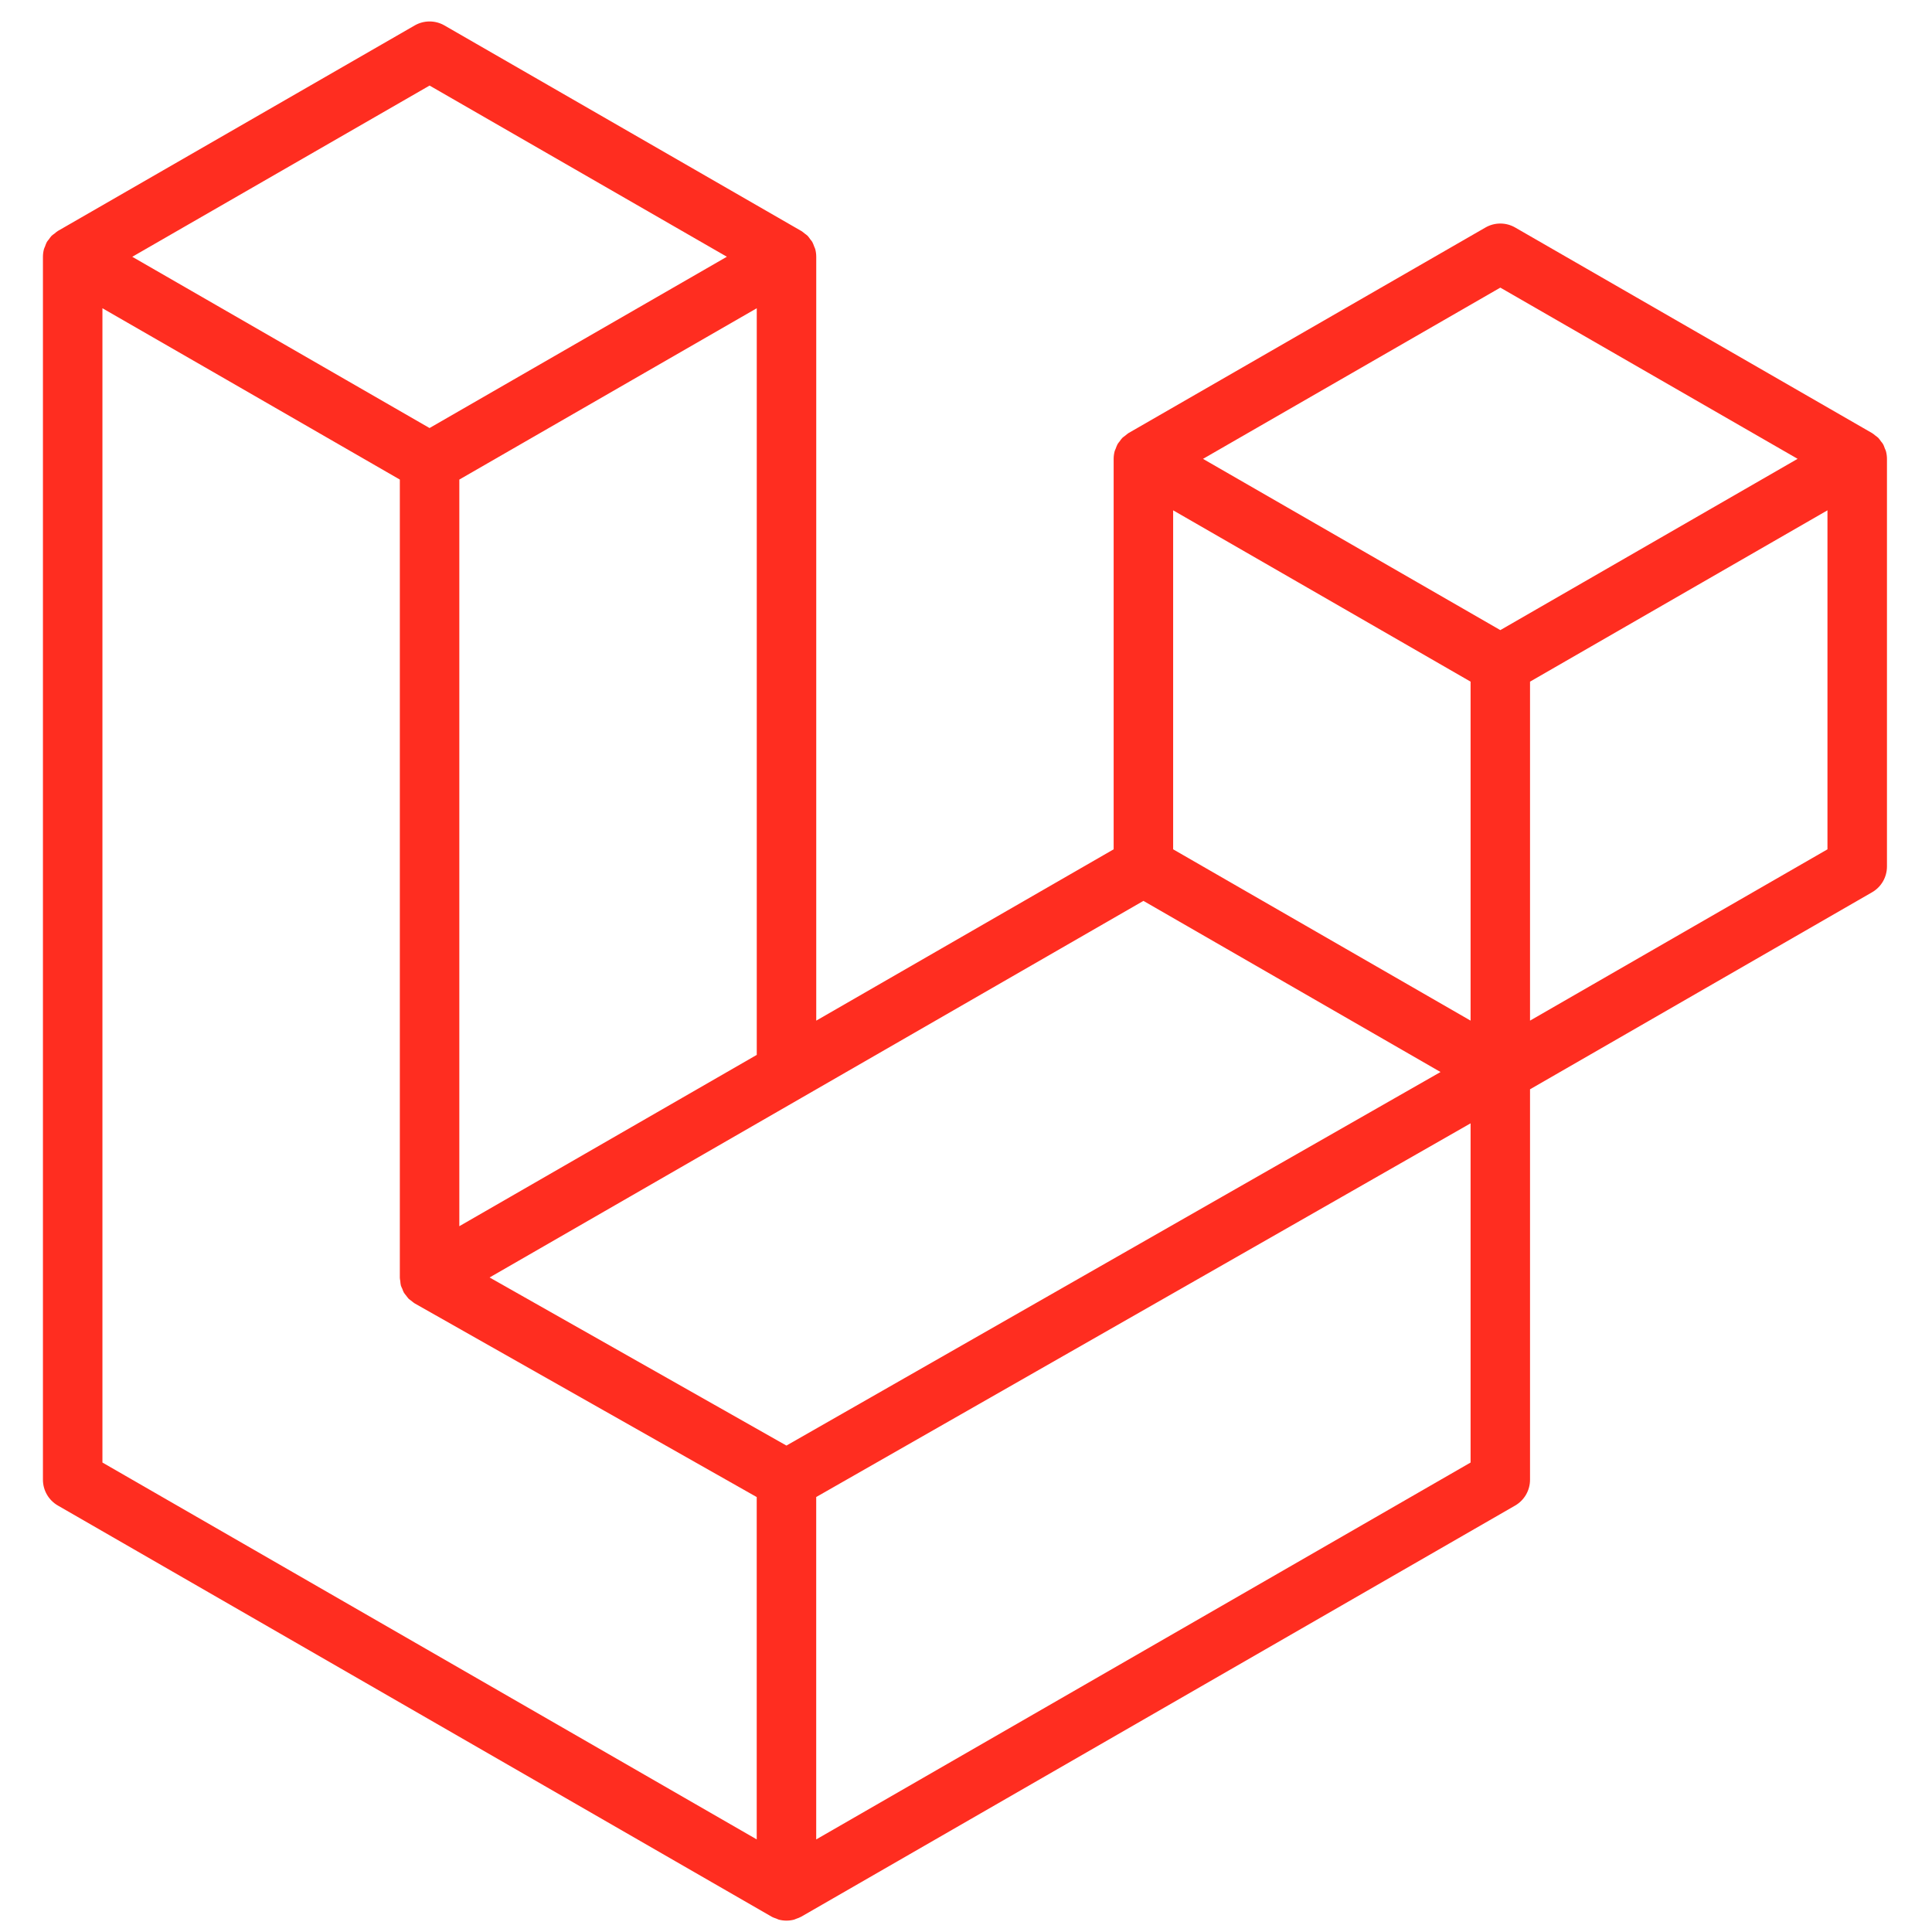
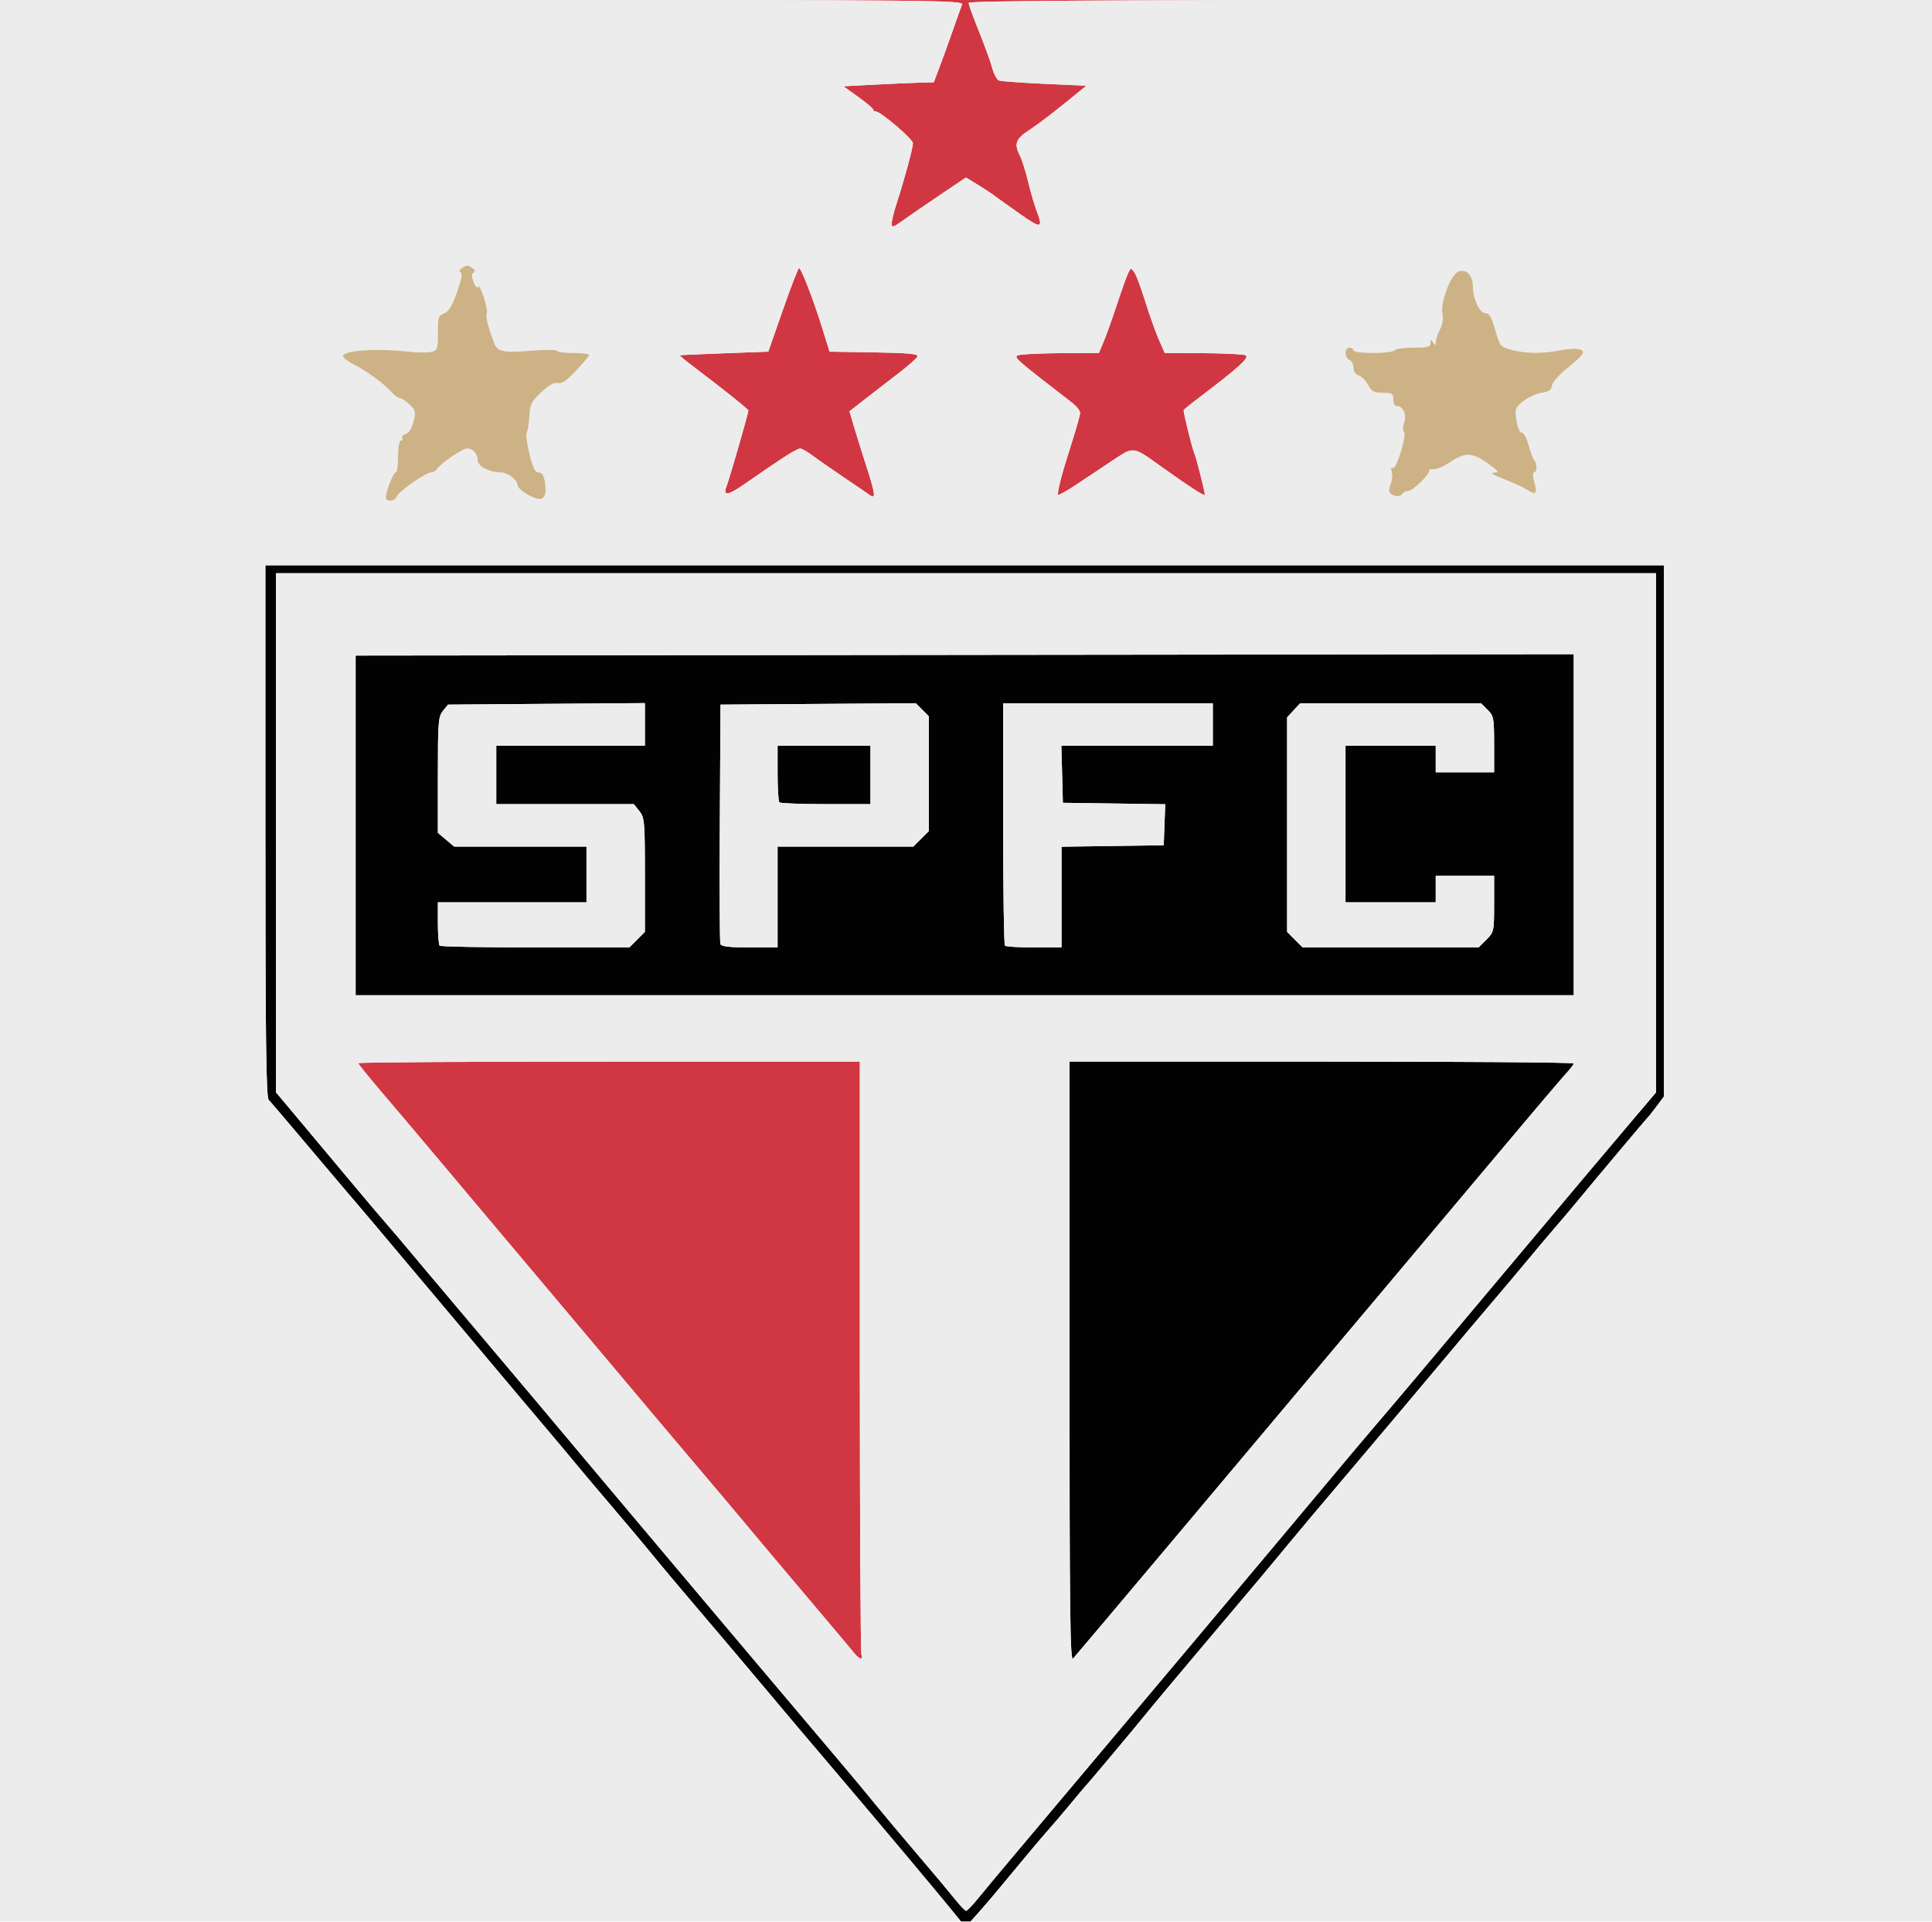
- <svg xmlns="http://www.w3.org/2000/svg" width="166" height="166" viewBox="0 0 166 166" fill="none">
-   <path fill-rule="evenodd" clip-rule="evenodd" d="M162.041 38.759C162.099 38.977 162.129 39.201 162.13 39.426V74.452C162.13 74.902 162.011 75.344 161.786 75.733C161.561 76.122 161.237 76.444 160.847 76.668L131.462 93.594V127.141C131.462 128.054 130.977 128.897 130.186 129.357L68.847 164.683C68.707 164.763 68.554 164.814 68.401 164.868C68.343 164.887 68.289 164.922 68.228 164.938C67.8 165.051 67.349 165.051 66.92 164.938C66.85 164.919 66.786 164.881 66.719 164.855C66.579 164.804 66.432 164.76 66.298 164.683L4.972 129.357C4.583 129.133 4.259 128.81 4.034 128.421C3.808 128.032 3.69 127.591 3.689 127.141L3.689 22.063C3.689 21.834 3.721 21.61 3.779 21.393C3.798 21.32 3.843 21.253 3.868 21.179C3.916 21.045 3.961 20.908 4.031 20.783C4.079 20.7 4.149 20.633 4.206 20.557C4.28 20.454 4.347 20.349 4.433 20.26C4.506 20.186 4.602 20.132 4.685 20.068C4.778 19.992 4.861 19.909 4.966 19.848L35.633 2.185C36.022 1.961 36.462 1.844 36.91 1.844C37.358 1.844 37.798 1.961 38.186 2.185L68.851 19.848H68.857C68.959 19.912 69.045 19.992 69.138 20.065C69.221 20.129 69.313 20.186 69.387 20.257C69.476 20.349 69.54 20.454 69.616 20.557C69.671 20.633 69.744 20.7 69.789 20.783C69.862 20.911 69.904 21.045 69.955 21.179C69.98 21.253 70.025 21.32 70.044 21.396C70.103 21.614 70.133 21.838 70.133 22.063V87.694L95.686 72.974V39.423C95.686 39.2 95.718 38.973 95.775 38.759C95.798 38.683 95.839 38.615 95.865 38.542C95.916 38.408 95.96 38.271 96.031 38.146C96.079 38.063 96.149 37.996 96.203 37.92C96.279 37.818 96.343 37.712 96.433 37.623C96.506 37.549 96.599 37.495 96.681 37.431C96.777 37.355 96.86 37.272 96.962 37.211L127.633 19.548C128.021 19.324 128.461 19.206 128.91 19.206C129.358 19.206 129.798 19.324 130.186 19.548L160.85 37.211C160.959 37.275 161.042 37.355 161.137 37.428C161.217 37.492 161.31 37.549 161.383 37.62C161.473 37.712 161.536 37.818 161.613 37.92C161.67 37.996 161.741 38.063 161.785 38.146C161.859 38.271 161.9 38.408 161.951 38.542C161.98 38.615 162.021 38.683 162.041 38.759ZM157.018 72.974V43.848L146.287 50.028L131.462 58.568V87.694L157.021 72.974H157.018ZM126.354 125.663V96.518L111.771 104.85L70.13 128.626V158.046L126.354 125.663ZM8.801 26.485V125.663L65.018 158.043V128.629L35.649 112L35.64 111.994L35.627 111.988C35.528 111.93 35.445 111.847 35.353 111.777C35.273 111.713 35.18 111.662 35.11 111.592L35.104 111.582C35.021 111.502 34.963 111.403 34.893 111.314C34.829 111.228 34.753 111.154 34.702 111.065L34.699 111.055C34.641 110.96 34.606 110.845 34.565 110.736C34.523 110.64 34.469 110.551 34.443 110.449C34.411 110.328 34.405 110.197 34.392 110.072C34.379 109.976 34.354 109.881 34.354 109.785V109.778V41.205L19.532 32.662L8.801 26.485ZM36.913 7.35L11.364 22.063L36.907 36.777L62.453 22.06L36.907 7.35H36.913ZM50.2 99.174L65.022 90.637V26.485L54.291 32.665L39.466 41.205V105.357L50.2 99.174ZM128.91 24.713L103.363 39.426L128.91 54.14L154.453 39.423L128.91 24.713ZM126.354 58.568L111.529 50.028L100.798 43.848V72.974L115.619 81.511L126.354 87.694V58.568ZM67.571 124.205L105.042 102.803L123.772 92.109L98.245 77.405L68.854 94.334L42.066 109.762L67.571 124.205Z" fill="#FF2D20" />
+ <svg xmlns="http://www.w3.org/2000/svg" width="728" height="724" viewBox="0 0 728 724">
+   <g>
+     <path d="M 365.75 724.00 L 362.11 724.00 L 357.80 718.73 C351.41,710.90 330.16,685.60 316.50,669.55 C304.96,656.00 296.33,645.78 283.50,630.49 C280.20,626.55 275.42,620.90 272.88,617.92 C258.02,600.48 249.87,590.80 245.47,585.39 C242.74,582.03 236.00,574.01 230.50,567.57 C225.00,561.12 218.93,553.92 217.00,551.57 C215.07,549.21 209.00,541.97 203.50,535.48 C198.00,529.00 190.80,520.45 187.50,516.49 C184.20,512.53 178.11,505.29 173.96,500.40 C169.82,495.50 161.52,485.65 155.53,478.50 C143.74,464.43 138.08,457.73 128.00,445.92 C124.43,441.73 117.22,433.23 112.00,427.02 C106.78,420.82 101.94,415.15 101.25,414.44 C100.27,413.42 100.00,391.77 100.00,313.07 L 100.00 213.00 L 627.00 213.00 L 627.00 413.13 L 624.26 416.82 C622.75,418.84 621.25,420.73 620.93,421.00 C620.44,421.42 598.95,447.02 592.47,454.90 C591.39,456.22 588.47,459.64 586.00,462.50 C583.53,465.36 578.58,471.23 575.00,475.55 C571.42,479.87 565.78,486.57 562.45,490.45 C559.12,494.33 549.31,505.98 540.63,516.34 C531.96,526.69 517.35,544.02 508.17,554.84 C498.99,565.65 488.70,577.88 485.31,582.00 C478.57,590.21 473.46,596.29 450.09,623.95 C441.52,634.10 433.38,643.84 432.00,645.58 C429.35,648.96 409.91,672.15 409.02,673.00 C408.74,673.28 406.27,676.20 403.55,679.50 C400.83,682.80 396.78,687.55 394.55,690.06 C392.32,692.57 386.67,699.27 382.00,704.96 C377.33,710.65 371.76,717.26 369.62,719.65 L 365.75 724.00 ZM 359.95 715.75 C361.81,718.09 363.66,720.00 364.05,720.00 C364.44,720.00 366.49,717.86 368.61,715.25 C370.73,712.64 376.29,705.95 380.98,700.40 C414.22,660.98 482.91,579.26 498.86,560.15 C506.36,551.16 515.69,540.08 519.60,535.54 C525.88,528.23 534.81,517.63 565.93,480.54 C590.63,451.10 606.40,432.36 614.72,422.57 L 624.00 411.64 L 624.00 216.00 L 104.00 216.00 L 104.00 411.60 L 116.11 426.05 C122.77,434.00 131.41,444.33 135.32,449.00 C139.23,453.67 144.02,459.31 145.97,461.53 C147.91,463.74 151.52,467.99 154.00,470.97 C156.48,473.96 165.02,484.11 173.00,493.54 C188.83,512.25 211.26,538.91 228.50,559.49 C234.55,566.71 248.95,583.82 260.50,597.50 C272.05,611.18 284.18,625.56 287.44,629.44 C295.86,639.43 307.27,652.94 316.55,663.88 C320.92,669.04 326.75,676.04 329.50,679.44 C332.25,682.83 339.47,691.44 345.54,698.56 C351.61,705.67 358.09,713.41 359.95,715.75 ZM 593.00 246.50 L 593.00 375.00 L 134.00 375.00 L 134.00 247.01 ZM 445.59 576.06 C423.64,602.15 405.08,624.16 404.34,624.96 C403.22,626.19 403.00,607.86 403.00,513.21 L 403.00 400.00 L 498.00 400.00 C550.25,400.00 593.00,400.32 593.00,400.70 C593.00,401.09 591.71,402.78 590.14,404.45 C588.57,406.13 573.87,423.48 557.48,443.00 C541.10,462.52 524.50,482.27 520.59,486.88 C516.69,491.49 507.20,502.76 499.50,511.94 C491.80,521.11 467.54,549.96 445.59,576.06 ZM 271.46 355.75 C271.80,356.64 274.97,357.00 282.47,357.00 L 293.00 357.00 L 293.00 319.00 L 344.15 319.00 L 347.08 316.08 L 350.00 313.15 L 350.00 269.91 L 345.07 264.98 L 308.28 265.24 L 271.50 265.50 L 271.24 310.00 C271.10,334.48 271.19,355.06 271.46,355.75 ZM 165.67 356.33 C166.03,356.70 182.27,357.00 201.74,357.00 L 237.15 357.00 L 240.08 354.08 L 243.00 351.15 L 243.00 329.71 C243.00,309.53 242.88,308.11 240.93,305.63 L 238.85 303.00 L 187.00 303.00 L 187.00 281.00 L 243.00 281.00 L 243.00 264.93 L 205.91 265.21 L 168.82 265.50 L 166.91 267.86 C165.16,270.02 165.00,272.05 165.00,292.02 L 165.00 313.82 L 168.08 316.41 L 171.15 319.00 L 221.00 319.00 L 221.00 340.00 L 165.00 340.00 L 165.00 347.83 C165.00,352.14 165.30,355.97 165.67,356.33 ZM 487.92 354.08 L 490.85 357.00 L 557.15 357.00 L 560.08 354.08 C562.94,351.21 563.00,350.93 563.00,340.58 L 563.00 330.00 L 541.00 330.00 L 541.00 340.00 L 507.00 340.00 L 507.00 281.00 L 541.00 281.00 L 541.00 291.00 L 563.00 291.00 L 563.00 280.45 C563.00,270.59 562.84,269.75 560.55,267.45 L 558.09 265.00 L 489.90 265.00 L 487.45 267.65 L 485.00 270.29 L 485.00 351.15 ZM 378.67 356.33 C379.03,356.70 383.98,357.00 389.67,357.00 L 400.00 357.00 L 400.00 319.04 L 419.25 318.77 L 438.50 318.50 L 438.79 310.77 L 439.08 303.04 L 419.79 302.77 L 400.50 302.50 L 400.22 291.75 L 399.93 281.00 L 457.00 281.00 L 457.00 265.00 L 378.00 265.00 L 378.00 310.33 C378.00,335.27 378.30,355.97 378.67,356.33 ZM 328.00 281.00 L 328.00 303.00 L 311.17 303.00 C301.91,303.00 294.03,302.70 293.67,302.33 C293.30,301.97 293.00,297.02 293.00,291.33 L 293.00 281.00 Z" fill="rgb(2,2,2)" />
+     <path d="M 324.61 623.42 C325.44,625.58 323.83,625.35 322.00,623.03 C321.17,621.99 313.75,613.16 305.50,603.41 C297.25,593.66 286.67,581.10 282.00,575.49 C277.33,569.89 270.28,561.52 266.35,556.90 C259.65,549.03 241.82,527.88 220.48,502.50 C215.39,496.45 202.13,480.70 191.01,467.50 C179.90,454.30 166.68,438.60 161.65,432.60 C156.62,426.61 148.56,417.09 143.75,411.45 C138.94,405.81 135.00,400.93 135.00,400.60 C135.00,400.27 177.52,400.00 229.50,400.00 L 324.00 400.00 L 324.00 510.92 C324.00,571.92 324.27,622.55 324.61,623.42 ZM 181.61 0.00 L 546.50 0.00 C415.23,0.00 365.00,0.30 365.00,1.10 C365.00,1.70 366.76,6.55 368.90,11.87 C371.05,17.19 373.30,23.40 373.91,25.67 C374.52,27.94 375.65,30.03 376.41,30.33 C377.18,30.62 384.90,31.19 393.57,31.58 L 409.35 32.30 L 406.78 34.40 C397.14,42.29 391.89,46.33 387.75,49.06 C382.66,52.41 382.04,54.21 384.37,58.80 C385.13,60.28 386.50,64.65 387.43,68.50 C388.35,72.35 389.76,77.20 390.55,79.27 C393.17,86.08 392.42,86.29 384.75,80.91 C380.76,78.12 376.38,74.99 375.00,73.95 C373.62,72.92 370.58,70.91 368.23,69.48 L 363.96 66.89 L 354.23 73.45 C348.88,77.06 342.59,81.38 340.25,83.06 C336.49,85.76 336.00,85.89 336.00,84.22 C336.00,83.18 336.87,79.67 337.93,76.42 C340.75,67.79 344.00,55.78 344.00,53.97 C344.00,52.41 331.81,42.00 329.97,42.00 C329.44,42.00 328.99,41.66 328.98,41.25 C328.97,40.84 326.44,38.70 323.37,36.50 L 317.77 32.50 L 329.64 31.89 C336.16,31.55 343.83,31.21 346.68,31.14 L 351.86 31.00 L 354.04 25.25 C355.24,22.09 357.48,15.90 359.01,11.50 C360.54,7.10 362.11,2.71 362.50,1.75 C363.18,0.09 354.17,0.00 181.61,0.00 ZM 294.41 172.93 C291.16,175.09 285.25,179.12 281.29,181.89 C274.06,186.94 272.17,187.17 273.90,182.82 C274.88,180.36 282.00,155.65 282.00,154.71 C282.00,154.21 272.97,146.99 260.67,137.66 C258.02,135.65 255.99,133.94 256.17,133.86 C256.35,133.79 263.92,133.45 273.00,133.11 L 289.50 132.50 L 295.00 116.76 C298.02,108.10 300.77,101.02 301.09,101.01 C301.90,101.00 306.40,112.63 309.79,123.50 L 312.59 132.50 L 329.37 132.77 C342.07,132.98 346.05,133.35 345.75,134.27 C345.53,134.95 342.23,137.87 338.42,140.77 C334.62,143.67 328.94,148.05 325.80,150.51 L 320.10 154.98 L 321.64 160.24 C322.49,163.13 324.70,170.20 326.55,175.95 C329.90,186.34 330.10,188.32 327.61,186.46 C326.89,185.93 322.53,182.95 317.90,179.84 C313.28,176.72 307.95,173.01 306.06,171.59 C304.16,170.16 302.09,169.00 301.46,169.00 C300.83,169.00 297.65,170.77 294.41,172.93 ZM 419.01 173.66 C415.00,176.32 408.90,180.38 405.46,182.68 C402.01,184.98 398.99,186.66 398.75,186.41 C398.17,185.84 400.01,178.81 403.90,166.65 C405.61,161.33 407.00,156.33 407.00,155.53 C407.00,154.74 405.54,152.96 403.75,151.58 C382.42,135.12 381.82,134.59 383.66,133.86 C384.67,133.47 391.93,133.11 399.79,133.07 L 414.07 133.00 L 415.86 128.75 C416.85,126.41 419.14,120.00 420.95,114.50 C422.77,109.00 424.68,103.67 425.21,102.65 C426.15,100.86 426.21,100.86 427.46,102.65 C428.16,103.67 429.99,108.55 431.52,113.50 C433.04,118.45 435.33,124.86 436.59,127.75 L 438.89 133.00 L 453.19 133.07 C461.06,133.11 468.30,133.46 469.28,133.84 C471.12,134.57 467.01,138.33 451.75,149.89 C448.59,152.28 446.00,154.39 446.00,154.56 C446.00,155.83 449.23,168.90 449.94,170.50 C450.75,172.31 454.00,185.12 454.00,186.47 C454.00,187.15 448.05,183.30 438.01,176.13 C437.56,175.81 437.13,175.50 436.71,175.20 C431.29,171.31 428.92,169.61 426.62,169.71 C424.65,169.79 422.74,171.19 419.01,173.66 Z" fill="rgb(209,55,66)" />
+     <path d="M 0.00 0.00 L 181.61 0.00 C354.17,0.00 363.18,0.09 362.50,1.75 C362.11,2.71 360.54,7.10 359.01,11.50 C357.48,15.90 355.24,22.09 354.04,25.25 L 351.86 31.00 L 346.68 31.14 C343.83,31.21 336.16,31.55 329.64,31.89 L 317.77 32.50 L 323.37 36.50 C326.44,38.70 328.97,40.84 328.98,41.25 C328.99,41.66 329.44,42.00 329.97,42.00 C331.81,42.00 344.00,52.41 344.00,53.97 C344.00,55.78 340.75,67.79 337.93,76.42 C336.87,79.67 336.00,83.18 336.00,84.22 C336.00,85.89 336.49,85.76 340.25,83.06 C342.59,81.38 348.88,77.06 354.23,73.45 L 363.96 66.89 L 368.23 69.48 C370.58,70.91 373.62,72.92 375.00,73.95 C376.38,74.99 380.76,78.12 384.75,80.91 C392.42,86.29 393.17,86.08 390.55,79.27 C389.76,77.20 388.35,72.35 387.43,68.50 C386.50,64.65 385.13,60.28 384.37,58.80 C382.04,54.21 382.66,52.41 387.75,49.06 C391.89,46.33 397.14,42.29 406.78,34.40 L 409.35 32.30 L 393.57 31.58 C384.90,31.19 377.18,30.62 376.41,30.33 C375.65,30.03 374.52,27.94 373.91,25.67 C373.30,23.40 371.05,17.19 368.90,11.87 C366.76,6.55 365.00,1.70 365.00,1.10 C365.00,0.30 415.23,0.00 546.50,0.00 L 728.00 0.00 L 728.00 724.00 L 365.75 724.00 L 369.62 719.65 C371.76,717.26 377.33,710.65 382.00,704.96 C386.67,699.27 392.32,692.57 394.55,690.06 C396.78,687.55 400.83,682.80 403.55,679.50 C406.27,676.20 408.74,673.28 409.02,673.00 C409.91,672.15 429.35,648.96 432.00,645.58 C433.38,643.84 441.52,634.10 450.09,623.95 C473.46,596.29 478.57,590.21 485.31,582.00 C488.70,577.88 498.99,565.65 508.17,554.84 C517.35,544.02 531.96,526.69 540.63,516.34 C549.31,505.98 559.12,494.33 562.45,490.45 C565.78,486.57 571.42,479.87 575.00,475.55 C578.58,471.23 583.53,465.36 586.00,462.50 C588.47,459.64 591.39,456.22 592.47,454.90 C598.95,447.02 620.44,421.42 620.93,421.00 C621.25,420.73 622.75,418.84 624.26,416.82 L 627.00 413.13 L 627.00 213.00 L 100.00 213.00 L 100.00 313.07 C100.00,391.77 100.27,413.42 101.25,414.44 C101.94,415.15 106.78,420.82 112.00,427.02 C117.22,433.23 124.43,441.73 128.00,445.92 C138.08,457.73 143.74,464.43 155.53,478.50 C161.52,485.65 169.82,495.50 173.96,500.40 C178.11,505.29 184.20,512.53 187.50,516.49 C190.80,520.45 198.00,529.00 203.50,535.48 C209.00,541.97 215.07,549.21 217.00,551.57 C218.93,553.92 225.00,561.12 230.50,567.57 C236.00,574.01 242.74,582.03 245.47,585.39 C249.87,590.80 258.02,600.48 272.88,617.92 C275.42,620.90 280.20,626.55 283.50,630.49 C296.33,645.78 304.96,656.00 316.50,669.55 C330.16,685.60 351.41,710.90 357.80,718.73 L 362.11 724.00 L 0.00 724.00 ZM 359.95 715.75 C358.09,713.41 351.61,705.67 345.54,698.56 C339.47,691.44 332.25,682.83 329.50,679.44 C326.75,676.04 320.92,669.04 316.55,663.88 C307.27,652.94 295.86,639.43 287.44,629.44 C284.18,625.56 272.05,611.18 260.50,597.50 C248.95,583.82 234.55,566.71 228.50,559.49 C211.26,538.91 188.83,512.25 173.00,493.54 C165.02,484.11 156.48,473.96 154.00,470.97 C151.52,467.99 147.91,463.74 145.97,461.53 C144.02,459.31 139.23,453.67 135.32,449.00 C131.41,444.33 122.77,434.00 116.11,426.05 L 104.00 411.60 L 104.00 216.00 L 624.00 216.00 L 624.00 411.64 L 614.72 422.57 C606.40,432.36 590.63,451.10 565.93,480.54 C534.81,517.63 525.88,528.23 519.60,535.54 C515.69,540.08 506.36,551.16 498.86,560.15 C482.91,579.26 414.22,660.98 380.98,700.40 C376.29,705.95 370.73,712.64 368.61,715.25 C366.49,717.86 364.44,720.00 364.05,720.00 C363.66,720.00 361.81,718.09 359.95,715.75 ZM 593.00 246.50 L 134.00 247.01 L 134.00 375.00 L 593.00 375.00 ZM 445.59 576.06 C467.54,549.96 491.80,521.11 499.50,511.94 C507.20,502.76 516.69,491.49 520.59,486.88 C524.50,482.27 541.10,462.52 557.48,443.00 C573.87,423.48 588.57,406.13 590.14,404.45 C591.71,402.78 593.00,401.09 593.00,400.70 C593.00,400.32 550.25,400.00 498.00,400.00 L 403.00 400.00 L 403.00 513.21 C403.00,607.86 403.22,626.19 404.34,624.96 C405.08,624.16 423.64,602.15 445.59,576.06 ZM 324.61 623.42 C324.27,622.55 324.00,571.92 324.00,510.92 L 324.00 400.00 L 229.50 400.00 C177.52,400.00 135.00,400.27 135.00,400.60 C135.00,400.93 138.94,405.81 143.75,411.45 C148.56,417.09 156.62,426.61 161.65,432.60 C166.68,438.60 179.90,454.30 191.01,467.50 C202.13,480.70 215.39,496.45 220.48,502.50 C241.82,527.88 259.65,549.03 266.35,556.90 C270.28,561.52 277.33,569.89 282.00,575.49 C286.67,581.10 297.25,593.66 305.50,603.41 C313.75,613.16 321.17,621.99 322.00,623.03 C323.83,625.35 325.44,625.58 324.61,623.42 ZM 271.46 355.75 C271.19,355.06 271.10,334.48 271.24,310.00 L 271.50 265.50 L 308.28 265.24 L 345.07 264.98 L 350.00 269.91 L 350.00 313.15 L 347.08 316.08 L 344.15 319.00 L 293.00 319.00 L 293.00 357.00 L 282.47 357.00 C274.97,357.00 271.80,356.64 271.46,355.75 ZM 165.67 356.33 C165.30,355.97 165.00,352.14 165.00,347.83 L 165.00 340.00 L 221.00 340.00 L 221.00 319.00 L 171.15 319.00 L 168.08 316.41 L 165.00 313.82 L 165.00 292.02 C165.00,272.05 165.16,270.02 166.91,267.86 L 168.82 265.50 L 205.91 265.21 L 243.00 264.93 L 243.00 281.00 L 187.00 281.00 L 187.00 303.00 L 238.85 303.00 L 240.93 305.63 C242.88,308.11 243.00,309.53 243.00,329.71 L 243.00 351.15 L 240.08 354.08 L 237.15 357.00 L 201.74 357.00 C182.27,357.00 166.03,356.70 165.67,356.33 ZM 487.92 354.08 L 485.00 351.15 L 485.00 270.29 L 487.45 267.65 L 489.90 265.00 L 558.09 265.00 L 560.55 267.45 C562.84,269.75 563.00,270.59 563.00,280.45 L 563.00 291.00 L 541.00 291.00 L 541.00 281.00 L 507.00 281.00 L 507.00 340.00 L 541.00 340.00 L 541.00 330.00 L 563.00 330.00 L 563.00 340.58 C563.00,350.93 562.94,351.21 560.08,354.08 L 557.15 357.00 L 490.85 357.00 ZM 378.67 356.33 C378.30,355.97 378.00,335.27 378.00,310.33 L 378.00 265.00 L 457.00 265.00 L 457.00 281.00 L 399.93 281.00 L 400.22 291.75 L 400.50 302.50 L 419.79 302.77 L 439.08 303.04 L 438.79 310.77 L 438.50 318.50 L 419.25 318.77 L 400.00 319.04 L 400.00 357.00 L 389.67 357.00 C383.98,357.00 379.03,356.70 378.67,356.33 ZM 524.21 186.15 C525.97,187.27 527.76,187.20 528.50,186.00 C528.84,185.45 529.81,185.00 530.66,185.00 C532.30,185.00 538.38,179.17 538.48,177.50 C538.52,176.95 539.34,176.64 540.30,176.80 C541.27,176.97 544.12,175.71 546.64,174.01 C552.14,170.30 554.90,170.46 561.01,174.89 C564.86,177.68 565.05,178.01 562.90,178.07 C561.33,178.12 562.67,178.98 566.78,180.57 C570.24,181.90 574.19,183.73 575.56,184.63 C578.78,186.74 579.38,186.04 578.15,181.59 C577.56,179.46 577.53,178.00 578.08,178.00 C579.24,178.00 579.29,174.72 578.15,173.45 C577.68,172.93 576.72,170.36 576.02,167.75 C575.31,165.14 574.15,163.00 573.43,163.00 C572.64,163.00 571.85,161.17 571.43,158.38 C570.77,153.98 570.90,153.63 574.07,151.13 C575.91,149.68 579.00,148.27 580.95,148.00 C583.66,147.62 584.57,146.98 584.82,145.28 C584.99,144.04 587.42,141.25 590.32,138.94 C593.17,136.68 595.84,134.22 596.26,133.48 C597.42,131.44 594.11,130.84 588.05,131.99 C581.03,133.32 575.02,133.27 569.62,131.82 C565.32,130.67 565.18,130.50 563.41,124.32 C562.03,119.48 561.17,118.00 559.75,118.00 C557.54,118.00 555.00,112.57 555.00,107.87 C555.00,103.56 552.34,101.04 549.29,102.45 C546.47,103.75 542.59,114.51 543.55,118.35 C543.94,119.89 543.56,122.17 542.60,124.11 C541.72,125.87 540.99,128.03 540.98,128.90 C540.97,130.30 540.85,130.31 540.00,129.00 C539.17,127.72 539.03,127.75 539.02,129.25 C539.00,130.73 538.02,131.00 532.56,131.00 C529.02,131.00 525.84,131.45 525.50,132.00 C525.16,132.55 521.53,133.00 517.44,133.00 C513.15,133.00 510.00,132.58 510.00,132.00 C510.00,131.45 509.33,131.00 508.50,131.00 C507.66,131.00 507.00,131.89 507.00,133.03 C507.00,134.15 507.67,135.32 508.50,135.64 C509.33,135.95 510.00,137.26 510.00,138.54 C510.00,139.99 510.76,141.11 512.01,141.50 C513.12,141.85 514.70,143.46 515.54,145.07 C516.83,147.56 517.64,148.00 521.03,148.00 C524.60,148.00 525.00,148.25 525.00,150.50 C525.00,152.03 525.57,153.00 526.46,153.00 C528.72,153.00 530.15,156.47 529.07,159.31 C528.54,160.72 528.52,162.12 529.03,162.63 C530.22,163.82 526.10,177.18 524.79,176.37 C524.18,175.99 524.03,176.52 524.42,177.74 C524.77,178.84 524.57,181.00 523.99,182.53 C523.18,184.67 523.23,185.53 524.21,186.15 ZM 145.47 187.96 C146.28,189.26 148.97,188.68 149.52,187.08 C150.16,185.22 160.49,178.00 162.51,178.00 C163.28,178.00 164.26,177.42 164.70,176.72 C165.99,174.64 174.25,169.00 176.00,169.00 C178.22,169.00 180.00,171.00 180.00,173.50 C180.00,175.66 184.48,178.00 188.60,178.00 C191.30,178.00 194.99,180.76 195.02,182.81 C195.05,184.47 200.77,188.00 203.43,188.00 C205.33,188.00 205.99,185.72 205.32,181.56 C204.91,179.05 204.22,178.00 202.98,178.00 C201.63,178.00 200.82,176.38 199.51,171.06 C198.58,167.24 198.12,163.61 198.50,163.00 C198.88,162.38 199.31,159.61 199.46,156.83 C199.71,152.35 200.21,151.34 203.97,147.80 C206.90,145.04 208.80,143.98 210.18,144.34 C211.63,144.72 213.47,143.47 217.06,139.68 C219.76,136.83 221.97,134.16 221.98,133.75 C221.99,133.34 219.34,133.00 216.08,133.00 C212.83,133.00 210.02,132.63 209.83,132.19 C209.65,131.74 205.45,131.71 200.50,132.11 C189.55,133.02 187.46,132.59 186.16,129.16 C183.98,123.43 182.88,119.00 183.42,118.12 C183.74,117.62 183.23,114.84 182.30,111.95 C181.36,109.06 180.40,107.29 180.16,108.01 C179.91,108.76 179.21,108.07 178.52,106.41 C177.65,104.32 177.62,103.29 178.41,102.75 C179.16,102.24 179.03,101.69 178.00,101.02 C176.12,99.78 175.84,99.79 174.00,101.09 C173.04,101.77 172.89,102.32 173.60,102.61 C174.33,102.91 173.86,105.43 172.19,110.12 C170.34,115.30 169.05,117.41 167.34,118.06 C165.22,118.87 165.00,119.56 165.00,125.46 C165.00,131.53 164.84,132.00 162.55,132.58 C161.20,132.91 157.49,132.90 154.30,132.54 C141.48,131.11 128.55,132.06 129.26,134.39 C129.45,135.00 131.40,136.40 133.60,137.50 C138.26,139.84 144.64,144.52 147.53,147.74 C148.65,148.98 150.05,150.00 150.64,150.00 C151.23,150.00 152.86,151.07 154.28,152.38 C156.65,154.58 156.77,155.08 155.81,158.85 C155.17,161.39 154.05,163.17 152.87,163.54 C151.83,163.87 151.23,164.56 151.54,165.07 C151.86,165.58 151.64,166.00 151.06,166.00 C150.43,166.00 150.00,168.44 150.00,172.00 C150.00,175.30 149.59,178.00 149.09,178.00 C148.05,178.00 144.82,186.89 145.47,187.96 ZM 294.41 172.93 C297.65,170.77 300.83,169.00 301.46,169.00 C302.09,169.00 304.16,170.16 306.06,171.59 C307.95,173.01 313.28,176.72 317.90,179.84 C322.53,182.95 326.89,185.93 327.61,186.46 C330.10,188.32 329.90,186.34 326.55,175.95 C324.70,170.20 322.49,163.13 321.64,160.24 L 320.10 154.98 L 325.80 150.51 C328.94,148.05 334.62,143.67 338.42,140.77 C342.23,137.87 345.53,134.95 345.75,134.27 C346.05,133.35 342.07,132.98 329.37,132.77 L 312.59 132.50 L 309.79 123.50 C306.40,112.63 301.90,101.00 301.09,101.01 C300.77,101.02 298.02,108.10 295.00,116.76 L 289.50 132.50 L 273.00 133.11 C263.92,133.45 256.35,133.79 256.17,133.86 C255.99,133.94 258.02,135.65 260.67,137.66 C272.97,146.99 282.00,154.21 282.00,154.71 C282.00,155.65 274.88,180.36 273.90,182.82 C272.17,187.17 274.06,186.94 281.29,181.89 C285.25,179.12 291.16,175.09 294.41,172.93 ZM 419.01 173.66 C422.74,171.19 424.65,169.79 426.62,169.71 C428.92,169.61 431.29,171.31 436.71,175.20 C437.13,175.50 437.56,175.81 438.01,176.13 C448.05,183.30 454.00,187.15 454.00,186.47 C454.00,185.12 450.75,172.31 449.94,170.50 C449.23,168.90 446.00,155.83 446.00,154.56 C446.00,154.39 448.59,152.28 451.75,149.89 C467.01,138.33 471.12,134.57 469.28,133.84 C468.30,133.46 461.06,133.11 453.19,133.07 L 438.89 133.00 L 436.59 127.75 C435.33,124.86 433.04,118.45 431.52,113.50 C429.99,108.55 428.16,103.67 427.46,102.65 C426.21,100.86 426.15,100.86 425.21,102.65 C424.68,103.67 422.77,109.00 420.95,114.50 C419.14,120.00 416.85,126.41 415.86,128.75 L 414.07 133.00 L 399.79 133.07 C391.93,133.11 384.67,133.47 383.66,133.86 C381.82,134.59 382.42,135.12 403.75,151.58 C405.54,152.96 407.00,154.74 407.00,155.53 C407.00,156.33 405.61,161.33 403.90,166.65 C400.01,178.81 398.17,185.84 398.75,186.41 C398.99,186.66 402.01,184.98 405.46,182.68 C408.90,180.38 415.00,176.32 419.01,173.66 ZM 328.00 281.00 L 293.00 281.00 L 293.00 291.33 C293.00,297.02 293.30,301.97 293.67,302.33 C294.03,302.70 301.91,303.00 311.17,303.00 L 328.00 303.00 Z" fill="rgb(236,236,236)" />
+     <path d="M 145.47 187.96 C144.82,186.89 148.05,178.00 149.09,178.00 C149.59,178.00 150.00,175.30 150.00,172.00 C150.00,168.44 150.43,166.00 151.06,166.00 C151.64,166.00 151.86,165.58 151.54,165.07 C151.23,164.56 151.83,163.87 152.87,163.54 C154.05,163.17 155.17,161.39 155.81,158.85 C156.77,155.08 156.65,154.58 154.28,152.38 C152.86,151.07 151.23,150.00 150.64,150.00 C150.05,150.00 148.65,148.98 147.53,147.74 C144.64,144.52 138.26,139.84 133.60,137.50 C131.40,136.40 129.45,135.00 129.26,134.39 C128.55,132.06 141.48,131.11 154.30,132.54 C157.49,132.90 161.20,132.91 162.55,132.58 C164.84,132.00 165.00,131.53 165.00,125.46 C165.00,119.56 165.22,118.87 167.34,118.06 C169.05,117.41 170.34,115.30 172.19,110.12 C173.86,105.43 174.33,102.91 173.60,102.61 C172.89,102.32 173.04,101.77 174.00,101.09 C175.84,99.79 176.12,99.78 178.00,101.02 C179.03,101.69 179.16,102.24 178.41,102.75 C177.62,103.29 177.65,104.32 178.52,106.41 C179.21,108.07 179.91,108.76 180.16,108.01 C180.40,107.29 181.36,109.06 182.30,111.95 C183.23,114.84 183.74,117.62 183.42,118.12 C182.88,119.00 183.98,123.43 186.16,129.16 C187.46,132.59 189.55,133.02 200.50,132.11 C205.45,131.71 209.65,131.74 209.83,132.19 C210.02,132.63 212.83,133.00 216.08,133.00 C219.34,133.00 221.99,133.34 221.98,133.75 C221.97,134.16 219.76,136.83 217.06,139.68 C213.47,143.47 211.63,144.72 210.18,144.34 C208.80,143.98 206.90,145.04 203.97,147.80 C200.21,151.34 199.71,152.35 199.46,156.83 C199.31,159.61 198.88,162.38 198.50,163.00 C198.12,163.61 198.58,167.24 199.51,171.06 C200.82,176.38 201.63,178.00 202.98,178.00 C204.22,178.00 204.91,179.05 205.32,181.56 C205.99,185.72 205.33,188.00 203.43,188.00 C200.77,188.00 195.05,184.47 195.02,182.81 C194.99,180.76 191.30,178.00 188.60,178.00 C184.48,178.00 180.00,175.66 180.00,173.50 C180.00,171.00 178.22,169.00 176.00,169.00 C174.25,169.00 165.99,174.64 164.70,176.72 C164.26,177.42 163.28,178.00 162.51,178.00 C160.49,178.00 150.16,185.22 149.52,187.08 C148.97,188.68 146.28,189.26 145.47,187.96 ZM 524.21 186.15 C523.23,185.53 523.18,184.67 523.99,182.53 C524.57,181.00 524.77,178.84 524.42,177.74 C524.03,176.52 524.18,175.99 524.79,176.37 C526.10,177.18 530.22,163.82 529.03,162.63 C528.52,162.12 528.54,160.72 529.07,159.31 C530.15,156.47 528.72,153.00 526.46,153.00 C525.57,153.00 525.00,152.03 525.00,150.50 C525.00,148.25 524.60,148.00 521.03,148.00 C517.64,148.00 516.83,147.56 515.54,145.07 C514.70,143.46 513.12,141.85 512.01,141.50 C510.76,141.11 510.00,139.99 510.00,138.54 C510.00,137.26 509.33,135.95 508.50,135.64 C507.67,135.32 507.00,134.15 507.00,133.03 C507.00,131.89 507.66,131.00 508.50,131.00 C509.33,131.00 510.00,131.45 510.00,132.00 C510.00,132.58 513.15,133.00 517.44,133.00 C521.53,133.00 525.16,132.55 525.50,132.00 C525.84,131.45 529.02,131.00 532.56,131.00 C538.02,131.00 539.00,130.73 539.02,129.25 C539.03,127.75 539.17,127.72 540.00,129.00 C540.85,130.31 540.97,130.30 540.98,128.90 C540.99,128.03 541.72,125.87 542.60,124.11 C543.56,122.17 543.94,119.89 543.55,118.35 C542.59,114.51 546.47,103.75 549.29,102.45 C552.34,101.04 555.00,103.56 555.00,107.87 C555.00,112.57 557.54,118.00 559.75,118.00 C561.17,118.00 562.03,119.48 563.41,124.32 C565.18,130.50 565.32,130.67 569.62,131.82 C575.02,133.27 581.03,133.32 588.05,131.99 C594.11,130.84 597.42,131.44 596.26,133.48 C595.84,134.22 593.17,136.68 590.32,138.94 C587.42,141.25 584.99,144.04 584.82,145.28 C584.57,146.98 583.66,147.62 580.95,148.00 C579.00,148.27 575.91,149.68 574.07,151.13 C570.90,153.63 570.77,153.98 571.43,158.38 C571.85,161.17 572.64,163.00 573.43,163.00 C574.15,163.00 575.31,165.14 576.02,167.75 C576.72,170.36 577.68,172.93 578.15,173.45 C579.29,174.72 579.24,178.00 578.08,178.00 C577.53,178.00 577.56,179.46 578.15,181.59 C579.38,186.04 578.78,186.74 575.56,184.63 C574.19,183.73 570.24,181.90 566.78,180.57 C562.67,178.98 561.33,178.12 562.90,178.07 C565.05,178.01 564.86,177.68 561.01,174.89 C554.90,170.46 552.14,170.30 546.64,174.01 C544.12,175.71 541.27,176.97 540.30,176.80 C539.34,176.64 538.52,176.95 538.48,177.50 C538.38,179.17 532.30,185.00 530.66,185.00 C529.81,185.00 528.84,185.45 528.50,186.00 C527.76,187.20 525.97,187.27 524.21,186.15 Z" fill="rgb(205,178,133)" />
+   </g>
</svg>
